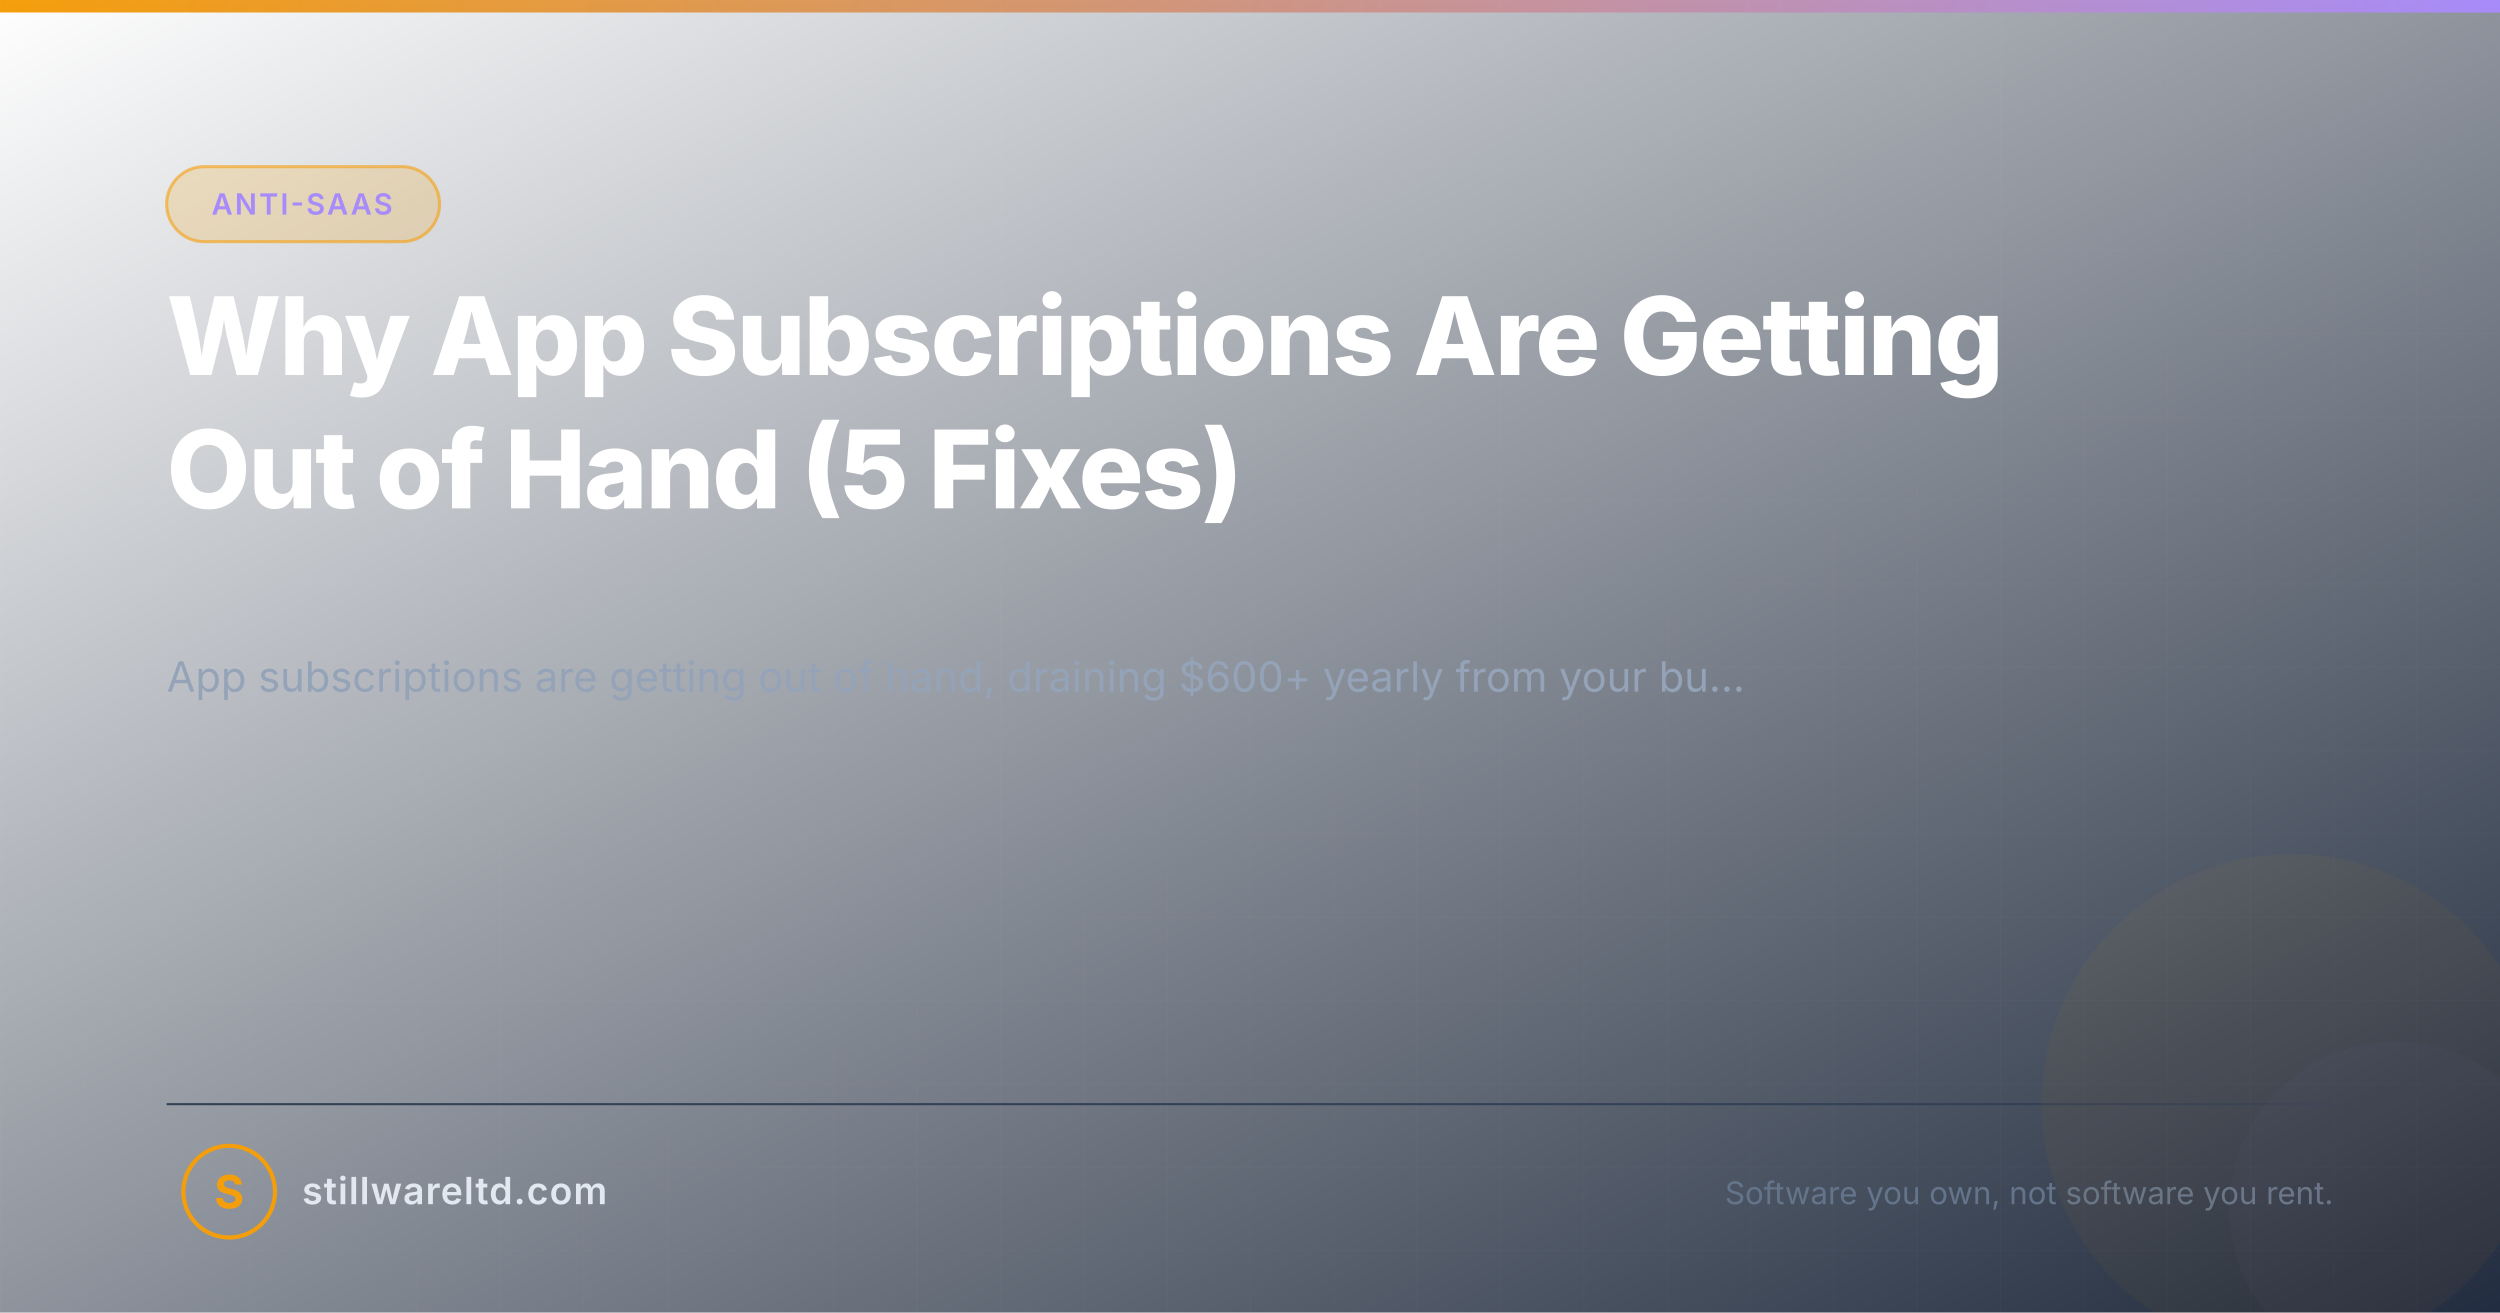
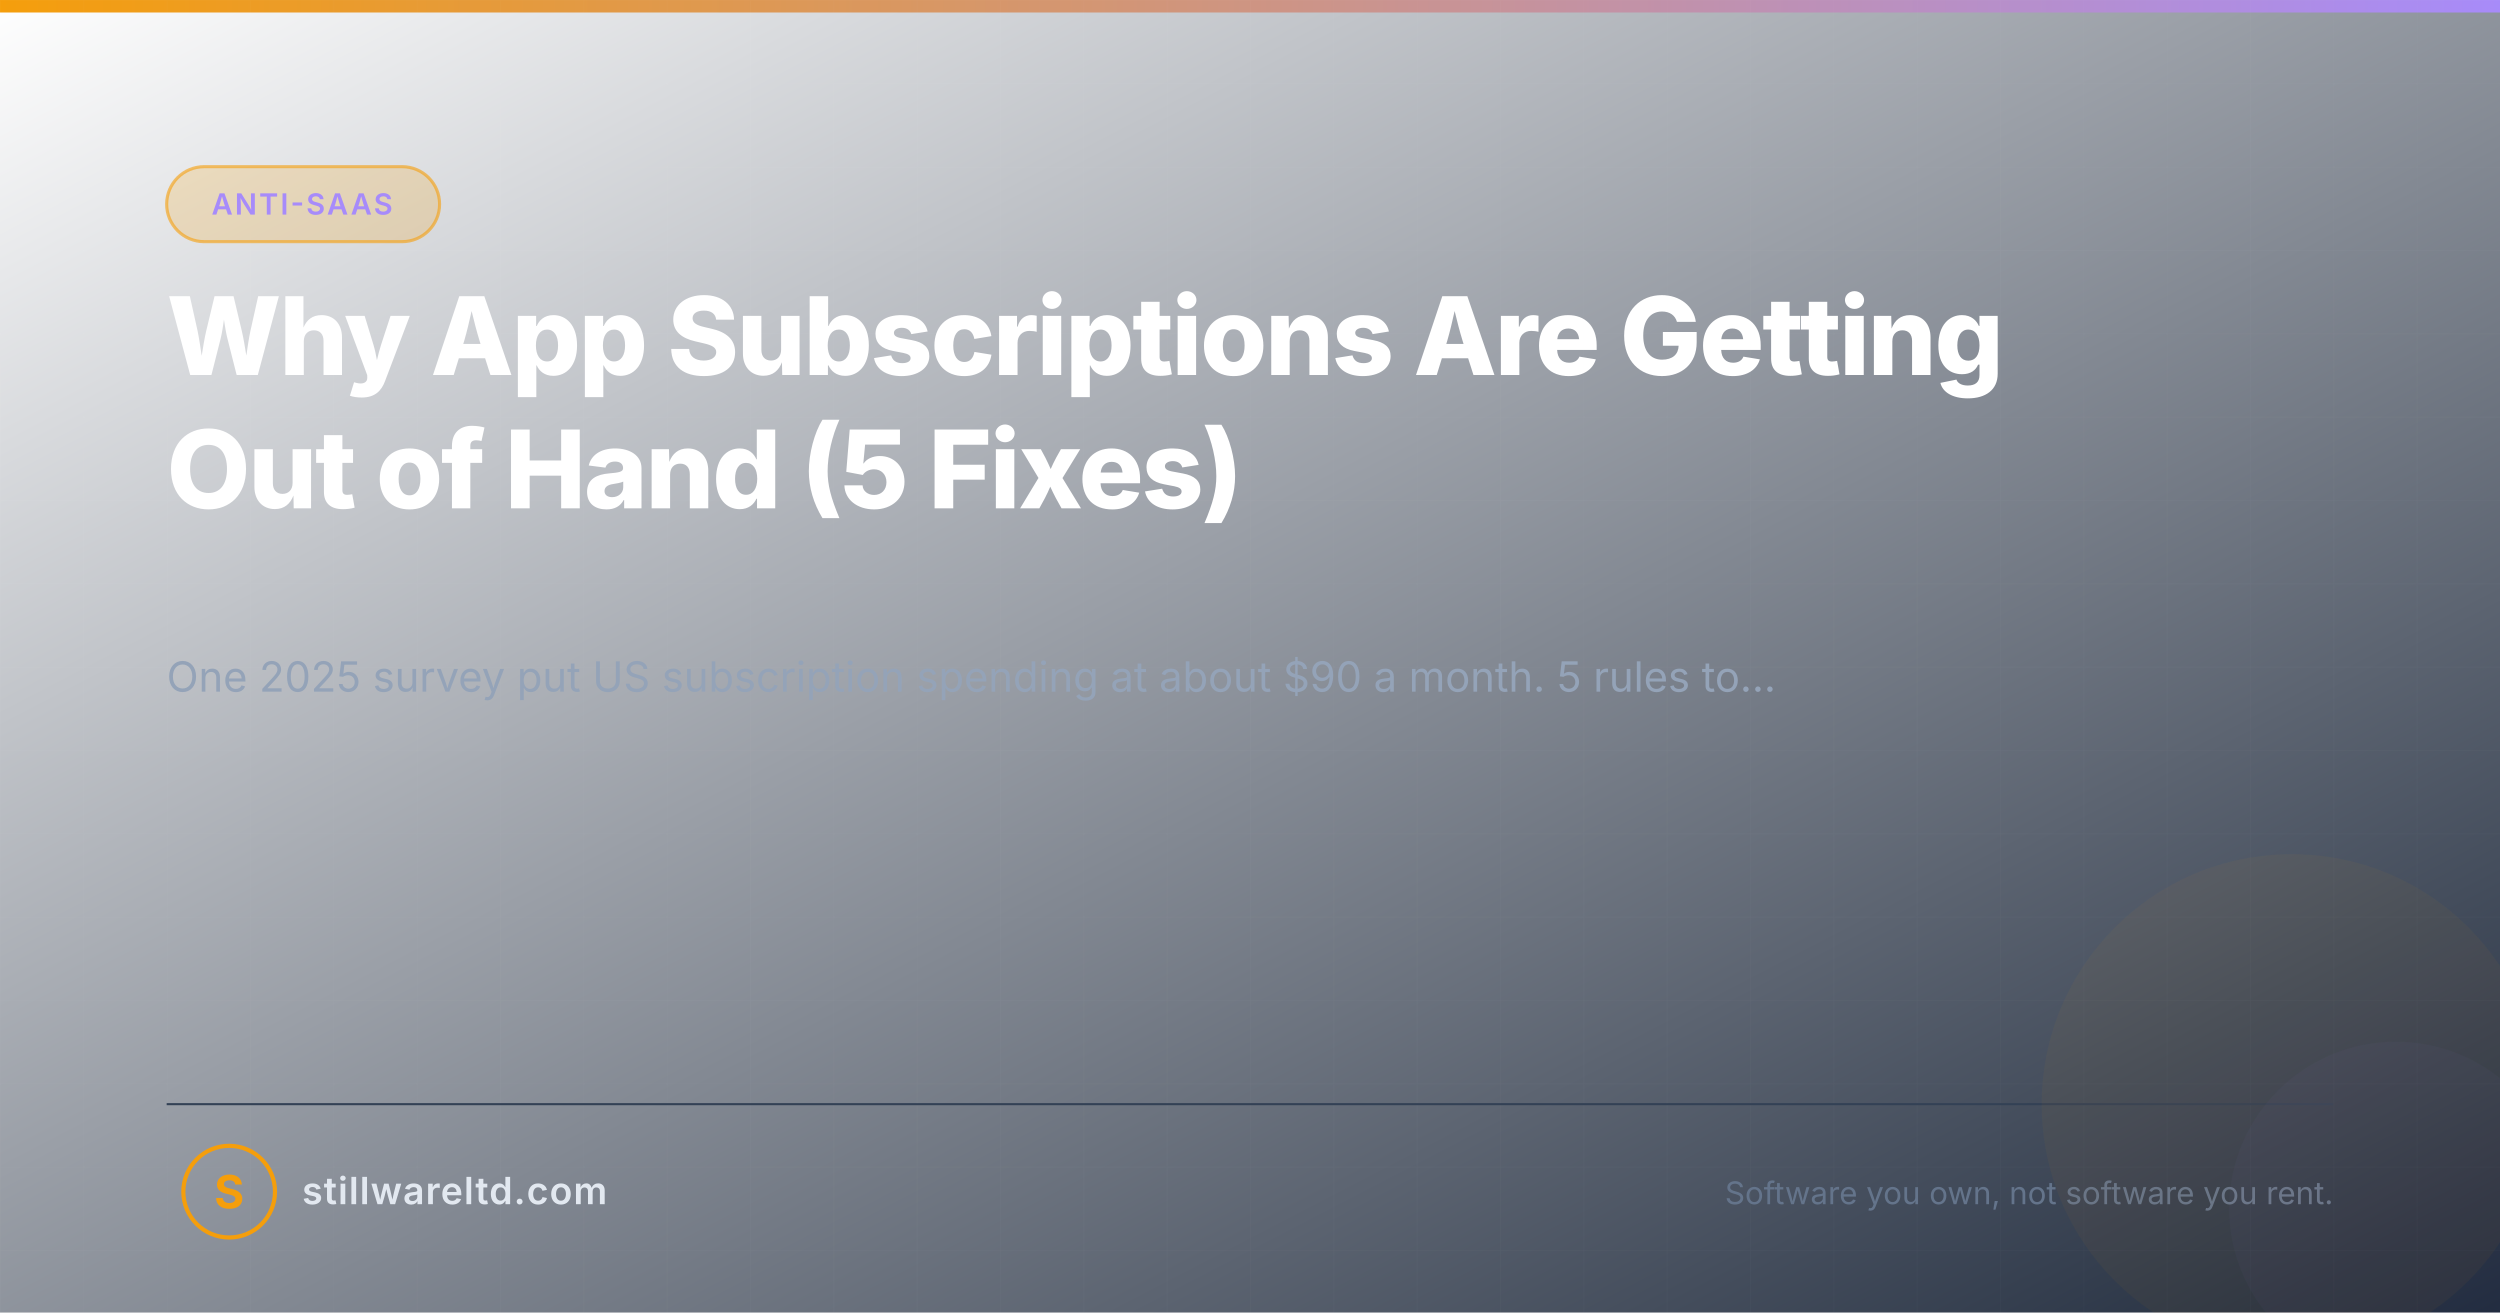
<svg xmlns="http://www.w3.org/2000/svg" viewBox="0 0 1200 630" width="1200" height="630">
  <defs>
    <linearGradient id="bgGrad" x1="0%" y1="0%" x2="100%" y2="100%">
      <stop offset="0%" style="stop-color:#ffffff;stop-opacity:1" />
      <stop offset="100%" style="stop-color:#1e293b;stop-opacity:1" />
    </linearGradient>
    <linearGradient id="accentGrad" x1="0%" y1="0%" x2="100%" y2="0%">
      <stop offset="0%" style="stop-color:#f59e0b;stop-opacity:1" />
      <stop offset="100%" style="stop-color:#a78bfa;stop-opacity:1" />
    </linearGradient>
  </defs>
  <style>
    text { font-family: Inter, system-ui, -apple-system, sans-serif; }
  </style>
  <rect width="1200" height="630" fill="url(#bgGrad)" />
  <rect width="1200" height="6" fill="url(#accentGrad)" />
  <pattern id="grid" width="40" height="40" patternUnits="userSpaceOnUse">
    <rect width="40" height="40" fill="none" />
    <path d="M 40 0 L 0 0 0 40" fill="none" stroke="#ffffff" stroke-width="0.3" opacity="0.05" />
  </pattern>
  <rect width="1200" height="630" fill="url(#grid)" />
  <rect x="80" y="80" width="131" height="36" rx="18" fill="#f59e0b" opacity="0.2" />
  <rect x="80" y="80" width="131" height="36" rx="18" fill="none" stroke="#f59e0b" stroke-width="1.5" opacity="0.6" />
  <text x="145" y="103" text-anchor="middle" font-size="14" font-weight="600" fill="#a78bfa" letter-spacing="1">ANTI-SAAS</text>
  <text x="80" y="180" font-size="52" font-weight="800" fill="#ffffff" letter-spacing="-1">Why App Subscriptions Are Getting</text>
  <text x="80" y="244" font-size="52" font-weight="800" fill="#ffffff" letter-spacing="-1">Out of Hand (5 Fixes)</text>
  <text x="80" y="332" font-size="20" fill="#94a3b8" font-weight="400">
-     App subscriptions are getting out of hand, draining $600+ yearly from your bu...
+     One 2025 survey put US subscription spending at about $90 a month. 5 rules to...
  </text>
  <line x1="80" y1="530" x2="1120" y2="530" stroke="#334155" stroke-width="1" />
  <circle cx="110" cy="572" r="22" fill="none" stroke="#f59e0b" stroke-width="2" />
  <text x="110" y="580" text-anchor="middle" font-size="22" font-weight="700" fill="#f59e0b">S</text>
  <text x="145" y="578" font-size="18" font-weight="600" fill="#e2e8f0" letter-spacing="0.5">stillwareltd.com</text>
  <text x="1120" y="578" text-anchor="end" font-size="15" fill="#64748b" font-weight="400">Software you own, not software you rent.</text>
  <circle cx="1100" cy="530" r="120" fill="#f59e0b" opacity="0.04" />
  <circle cx="1150" cy="580" r="80" fill="#a78bfa" opacity="0.03" />
</svg>
